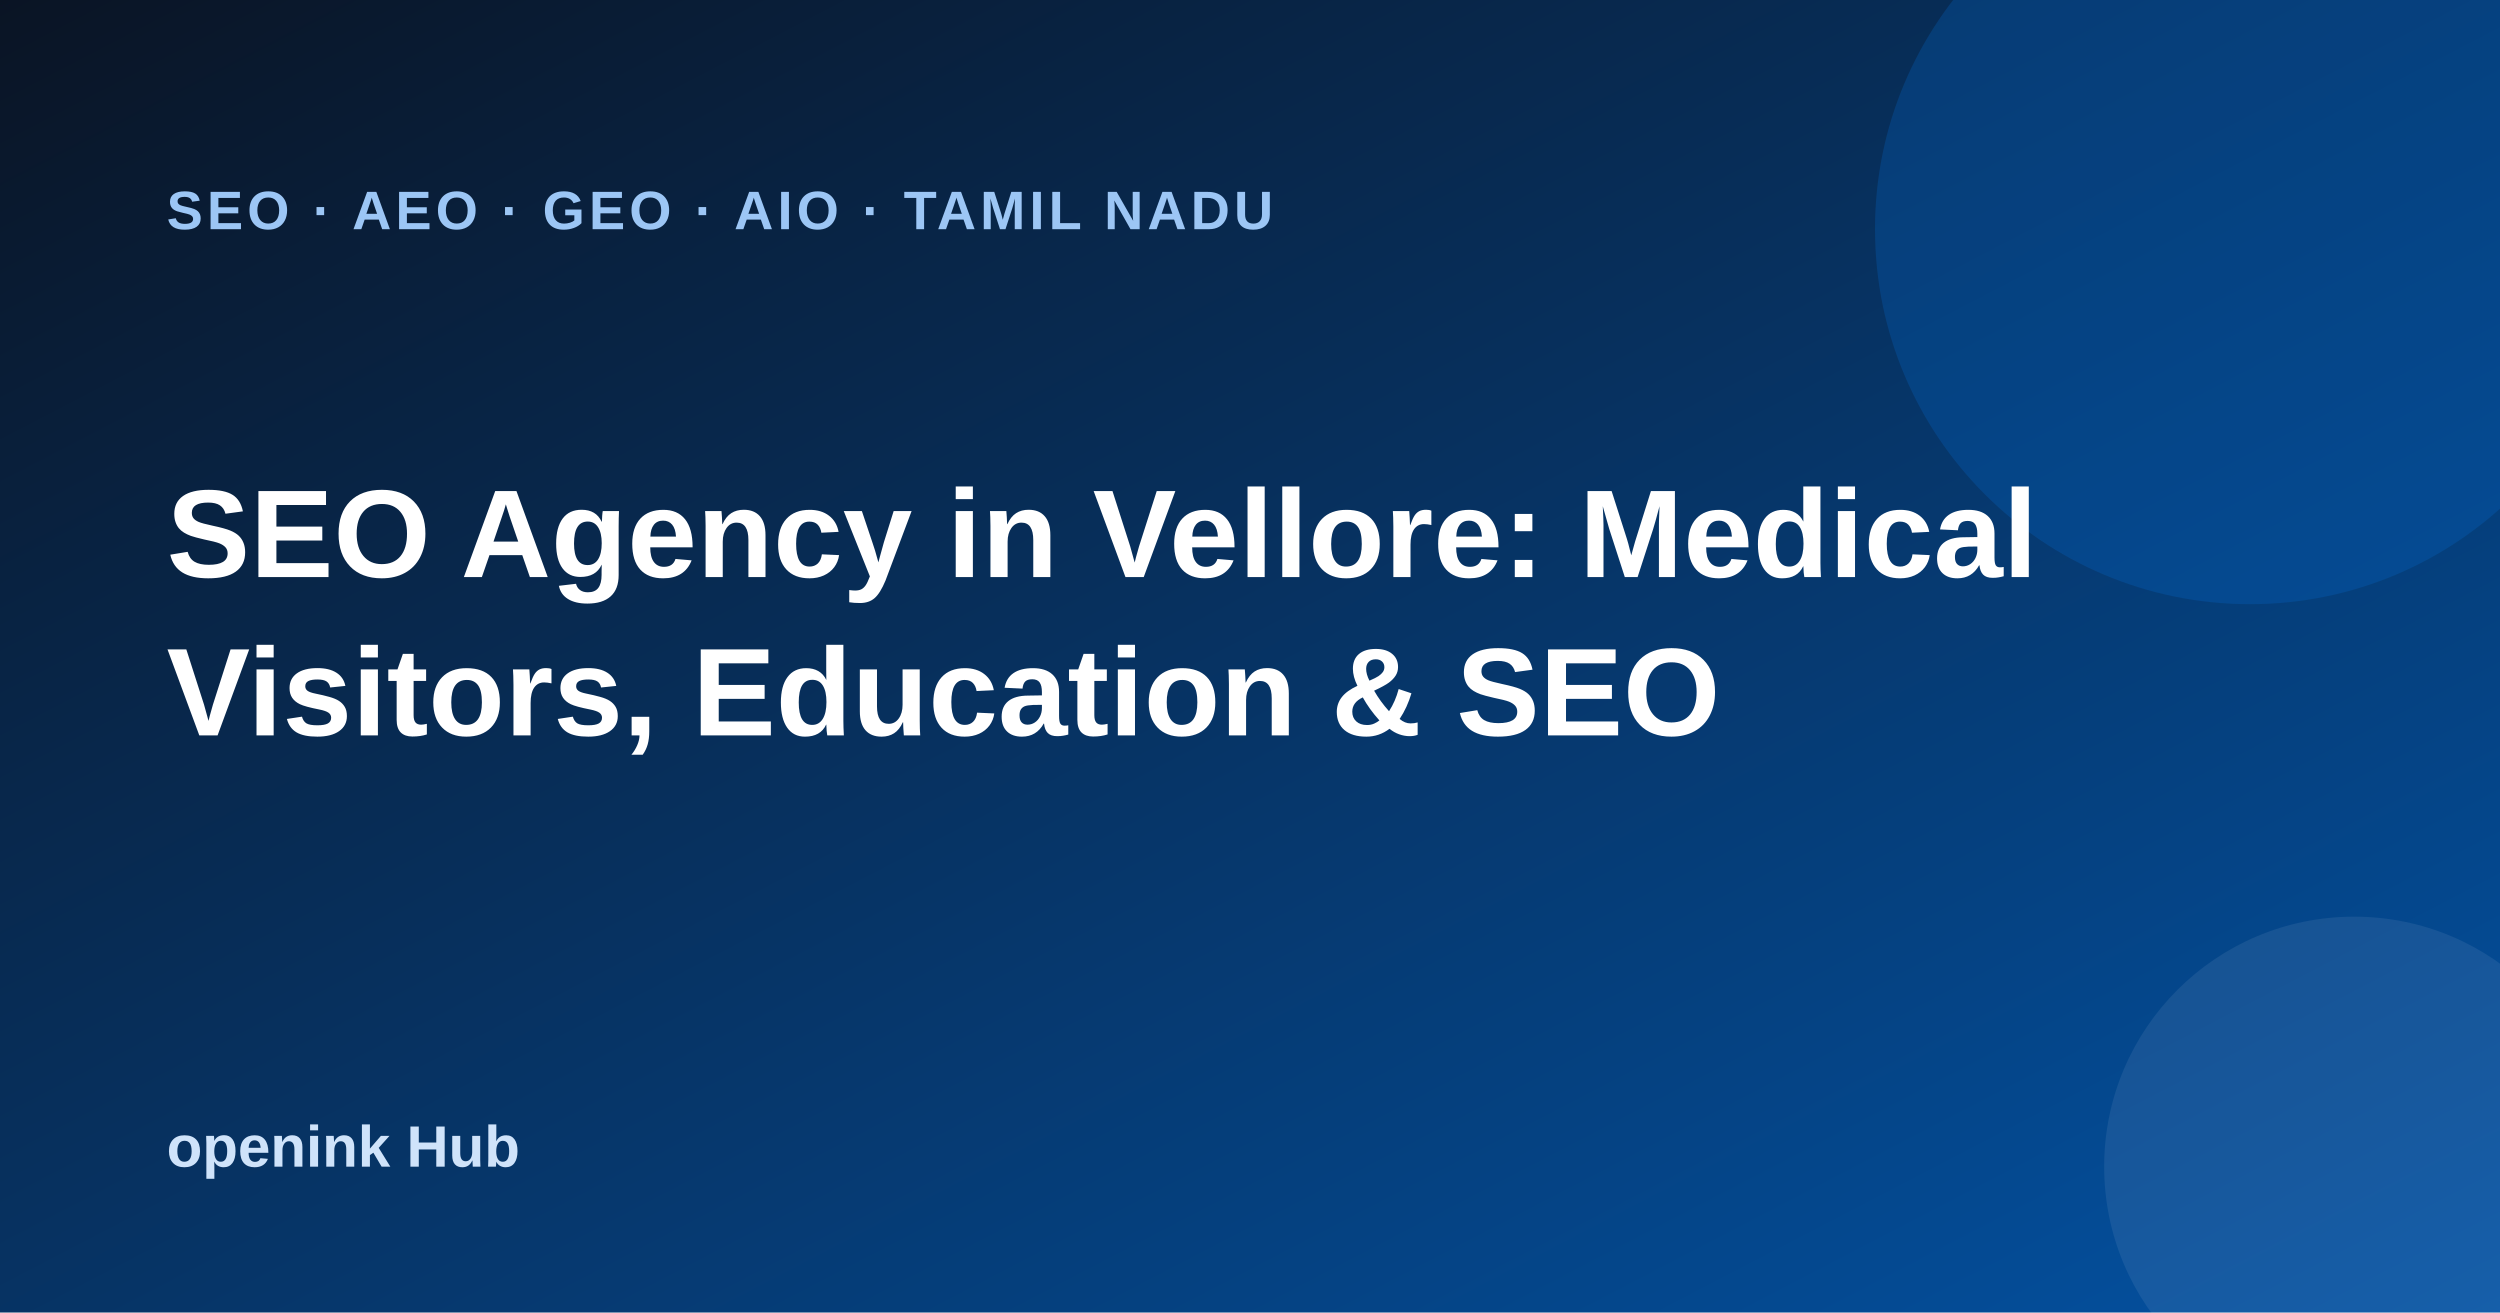
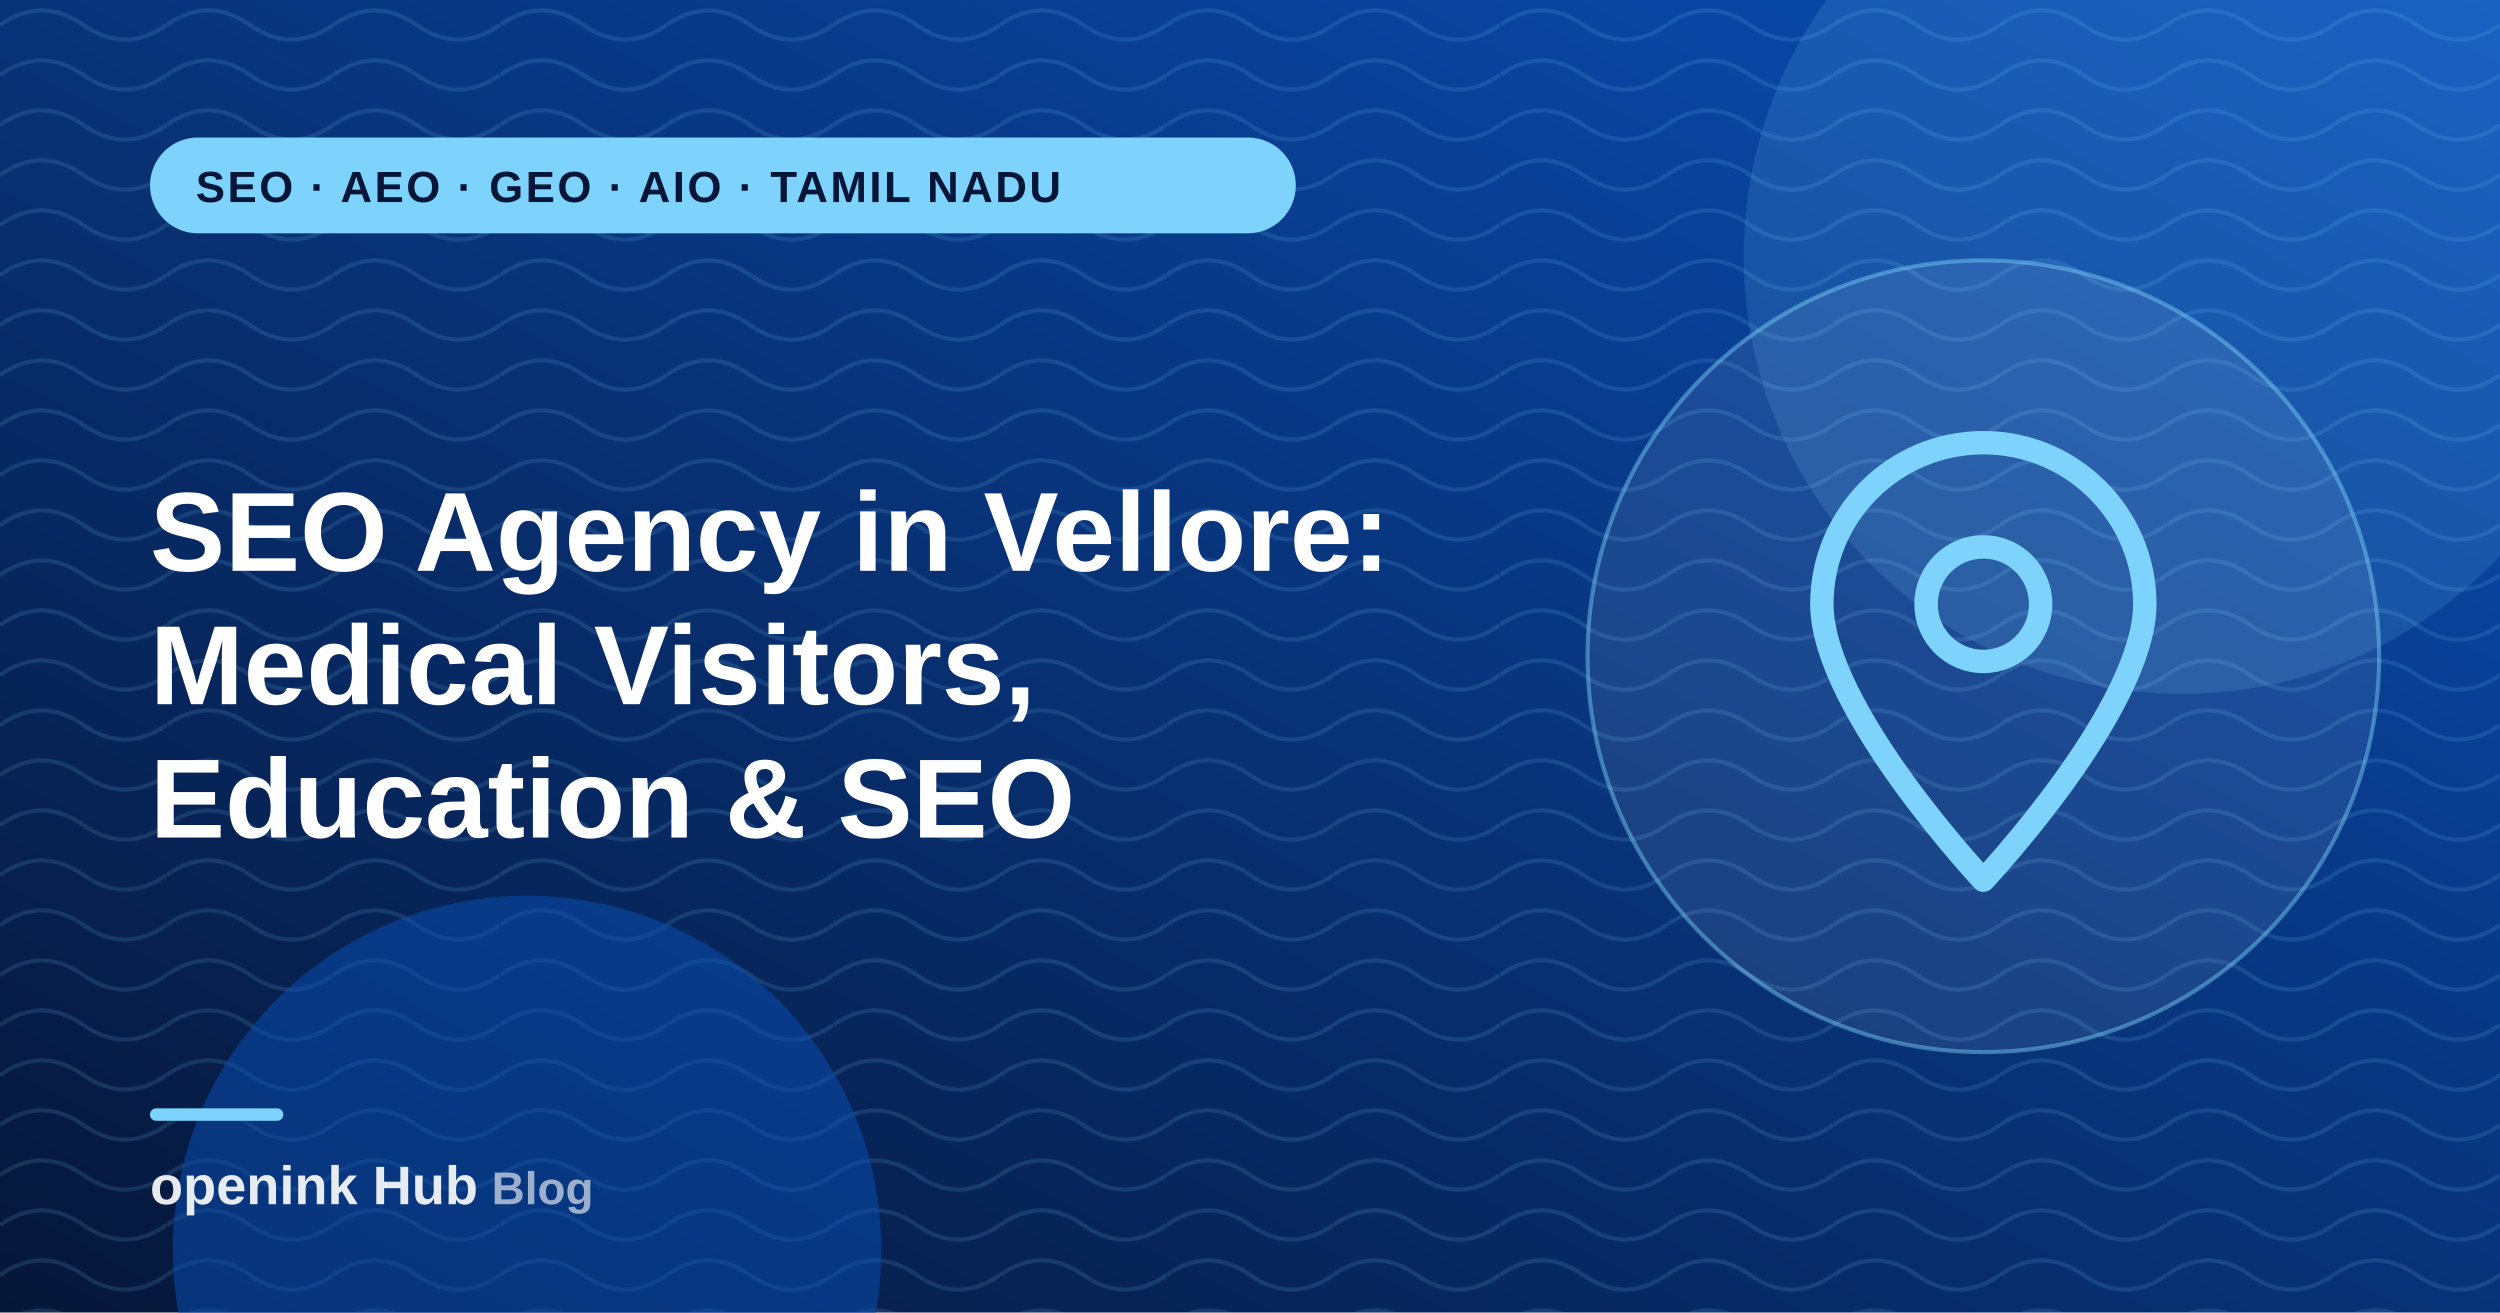
<svg xmlns="http://www.w3.org/2000/svg" width="1200" height="630" viewBox="0 0 1200 630" role="img" aria-label="SEO Agency in Vellore: Medical Visitors, Education &amp; SEO">
  <defs>
-     <linearGradient id="g" x1="0" y1="0" x2="1" y2="1">
-       <stop offset="0" stop-color="#0a1424" />
-       <stop offset="1" stop-color="#0352a3" />
+     <linearGradient id="g" x1="0" y1="1" x2="1" y2="0">
+       <stop offset="0" stop-color="#061638" />
+       <stop offset="1" stop-color="#0a4fb8" />
    </linearGradient>
+     <pattern id="p" width="80" height="24" patternUnits="userSpaceOnUse">
+       <path d="M0 12q20-14 40 0t40 0" fill="none" stroke="#7dd3fc" stroke-width="2" />
+     </pattern>
+     <style>.ic{fill:none;stroke:#7dd3fc;stroke-width:9;stroke-linecap:round;stroke-linejoin:round}.ic .f{fill:#7dd3fc;stroke:none}</style>
  </defs>
  <rect width="1200" height="630" fill="url(#g)" />
-   <circle cx="1080" cy="110" r="180" fill="#046bd2" opacity=".25" />
-   <circle cx="1130" cy="560" r="120" fill="#eef5fd" opacity=".08" />
-   <text x="80" y="110" fill="#9cc6f5" font-family="Segoe UI,Arial,sans-serif" font-size="26" font-weight="600" letter-spacing="2">SEO · AEO · GEO · AIO · TAMIL NADU</text>
-   <text x="80" y="277" fill="#fff" font-family="Segoe UI,Arial,sans-serif" font-size="60" font-weight="700">SEO Agency in Vellore: Medical</text>
-   <text x="80" y="353" fill="#fff" font-family="Segoe UI,Arial,sans-serif" font-size="60" font-weight="700">Visitors, Education &amp; SEO</text>
-   <text x="80" y="560" fill="#cfe3fa" font-family="Segoe UI,Arial,sans-serif" font-size="28" font-weight="600">openink Hub</text>
+   <rect width="1200" height="630" fill="url(#p)" opacity=".14" />
+   <circle cx="1047" cy="123" r="210" fill="#7dd3fc" opacity=".14" />
+   <circle cx="253" cy="600" r="170" fill="#0a4fb8" opacity=".5" />
+   <circle cx="952" cy="315" r="190" fill="#fff" fill-opacity=".08" stroke="#7dd3fc" stroke-opacity=".45" stroke-width="2" />
+   <g class="ic" transform="translate(827 190) scale(1.25)">
+     <path d="M100 186S38 120 38 80a62 62 0 0 1 124 0c0 40-62 106-62 106Z" />
+     <circle cx="100" cy="80" r="22" />
+   </g>
+   <rect x="72" y="66" width="550" height="46" rx="23" fill="#7dd3fc" />
+   <text x="94" y="97" fill="#061638" font-family="Segoe UI,Arial,sans-serif" font-size="21" font-weight="700" letter-spacing="1.2">SEO · AEO · GEO · AIO · TAMIL NADU</text>
+   <text x="72" y="274" fill="#fff" font-family="Segoe UI,Arial,sans-serif" font-size="54" font-weight="800">SEO Agency in Vellore:</text>
+   <text x="72" y="338" fill="#fff" font-family="Segoe UI,Arial,sans-serif" font-size="54" font-weight="800">Medical Visitors,</text>
+   <text x="72" y="402" fill="#fff" font-family="Segoe UI,Arial,sans-serif" font-size="54" font-weight="800">Education &amp; SEO</text>
+   <rect x="72" y="532" width="64" height="6" rx="3" fill="#7dd3fc" />
+   <text x="72" y="578" fill="#fff" fill-opacity=".9" font-family="Segoe UI,Arial,sans-serif" font-size="26" font-weight="700">openink Hub</text>
+   <text x="236" y="578" fill="#fff" fill-opacity=".6" font-family="Segoe UI,Arial,sans-serif" font-size="22" font-weight="600">Blog</text>
</svg>
